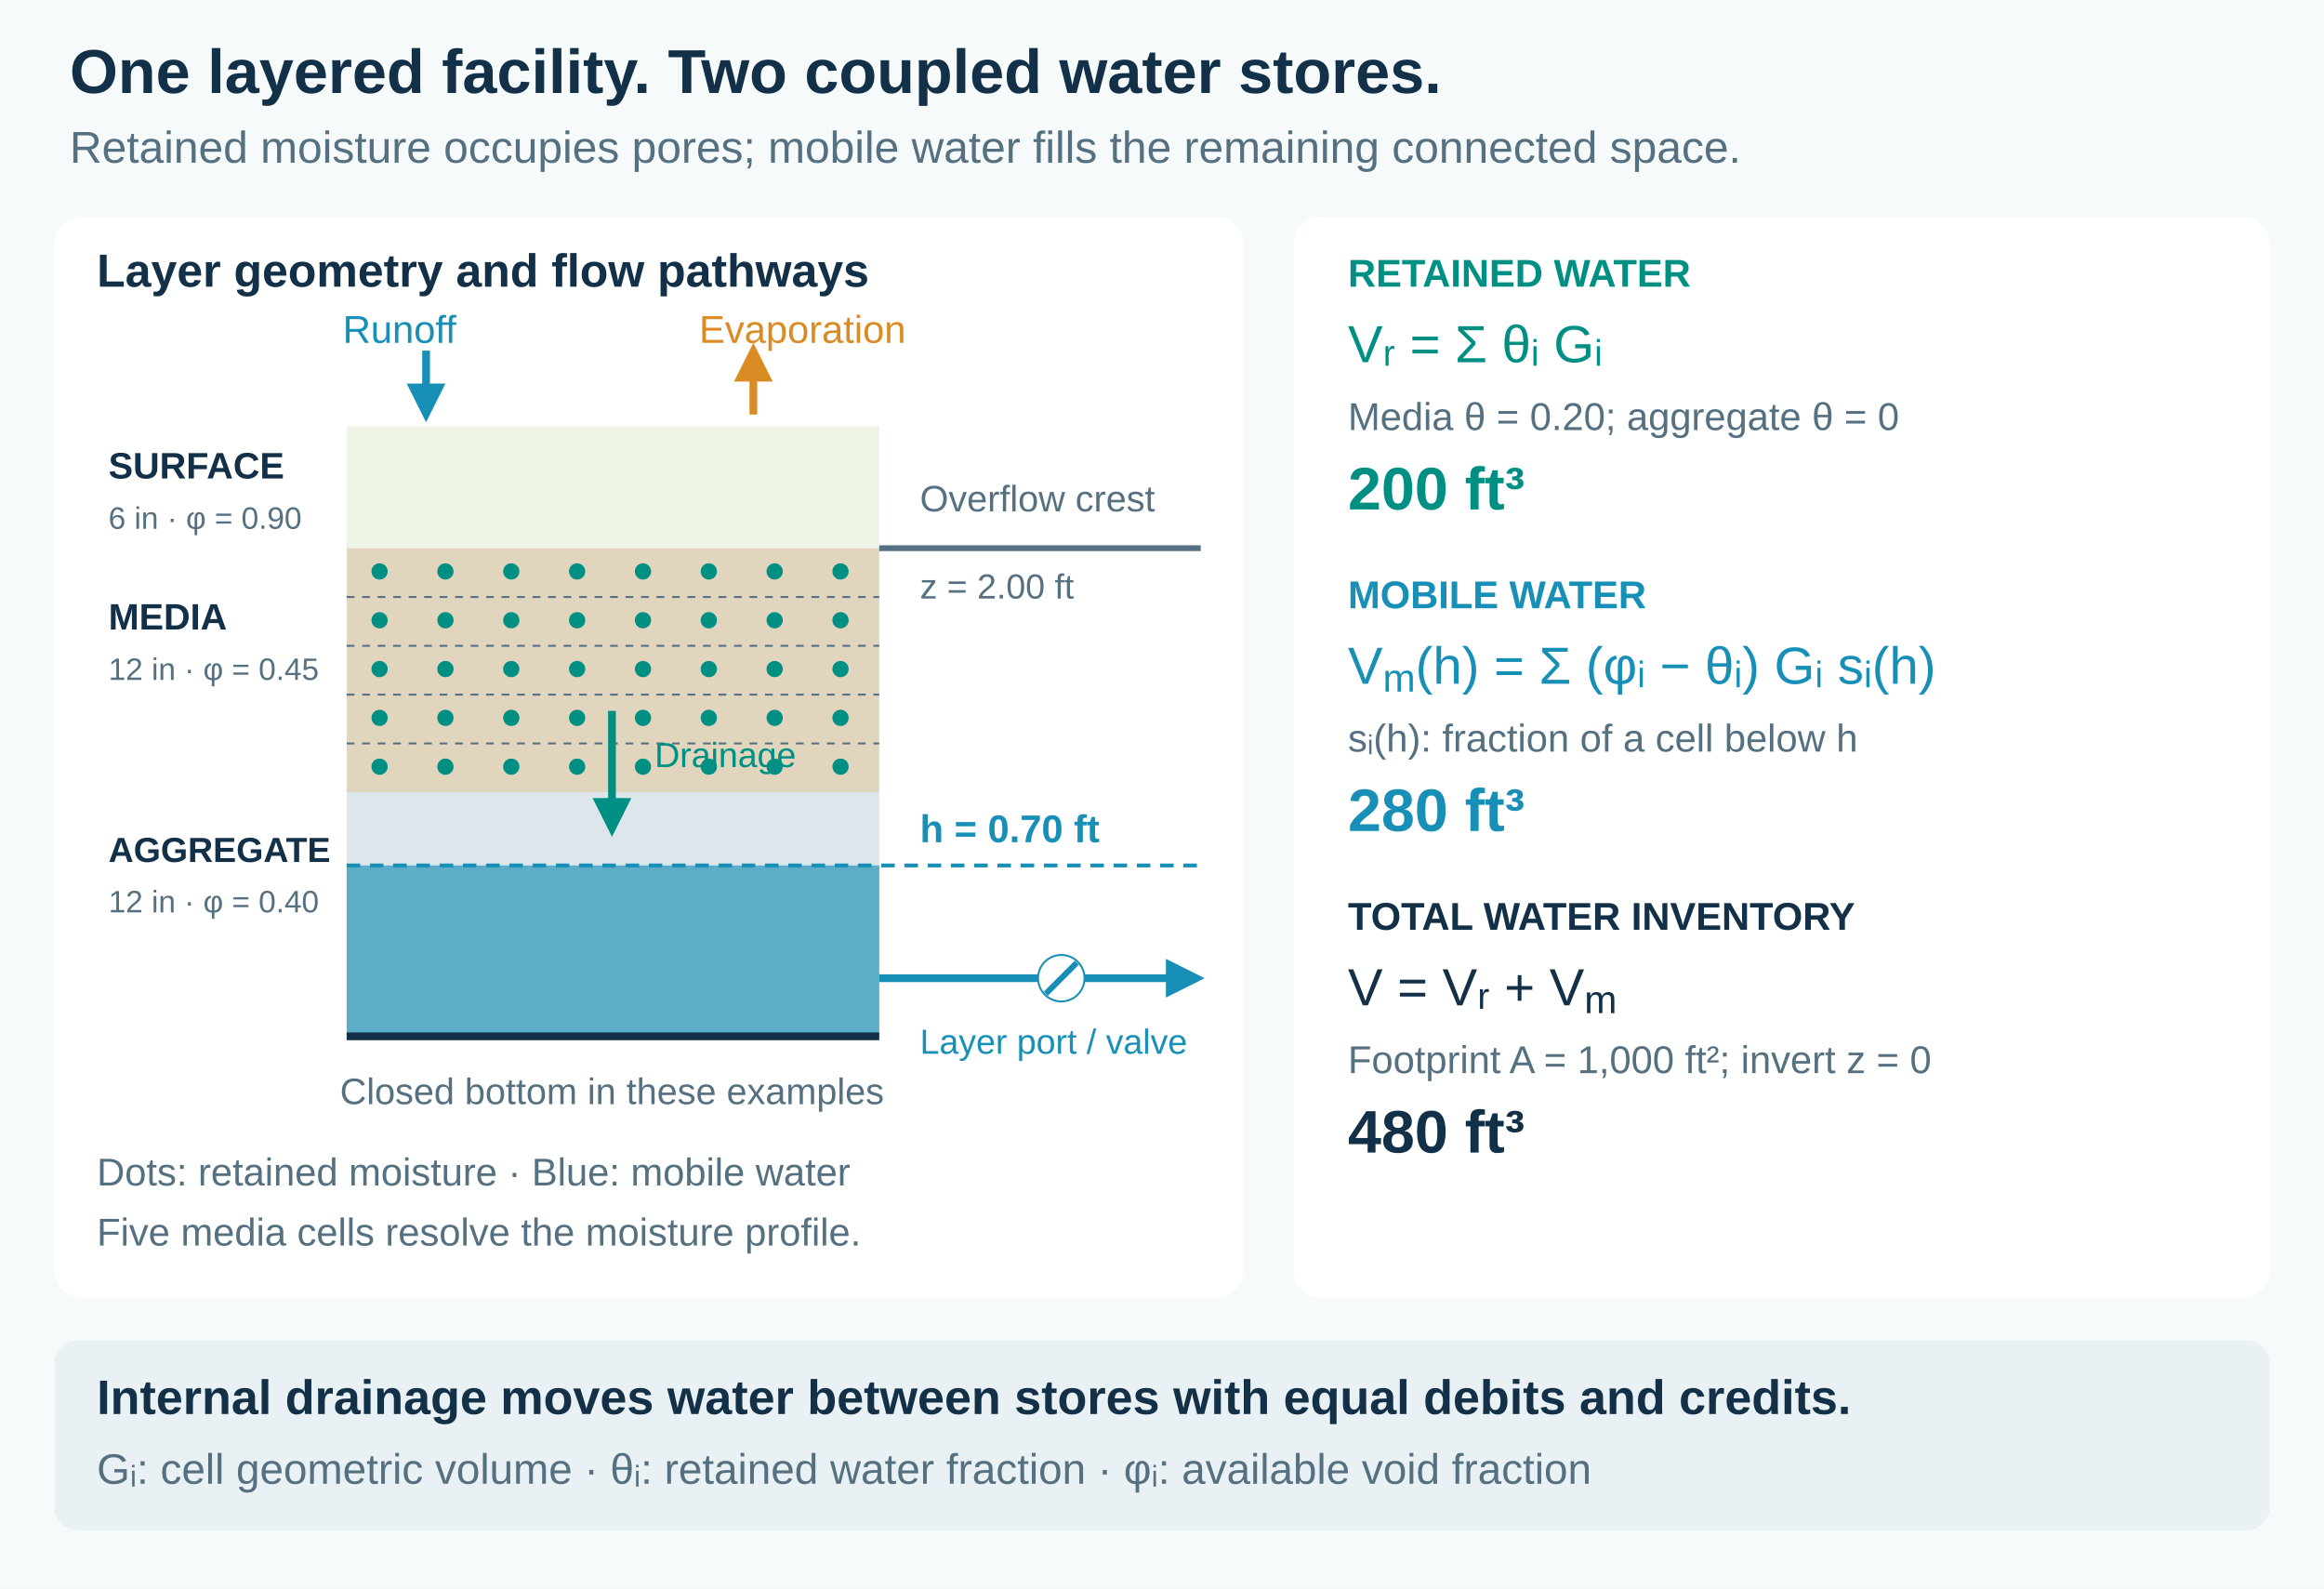
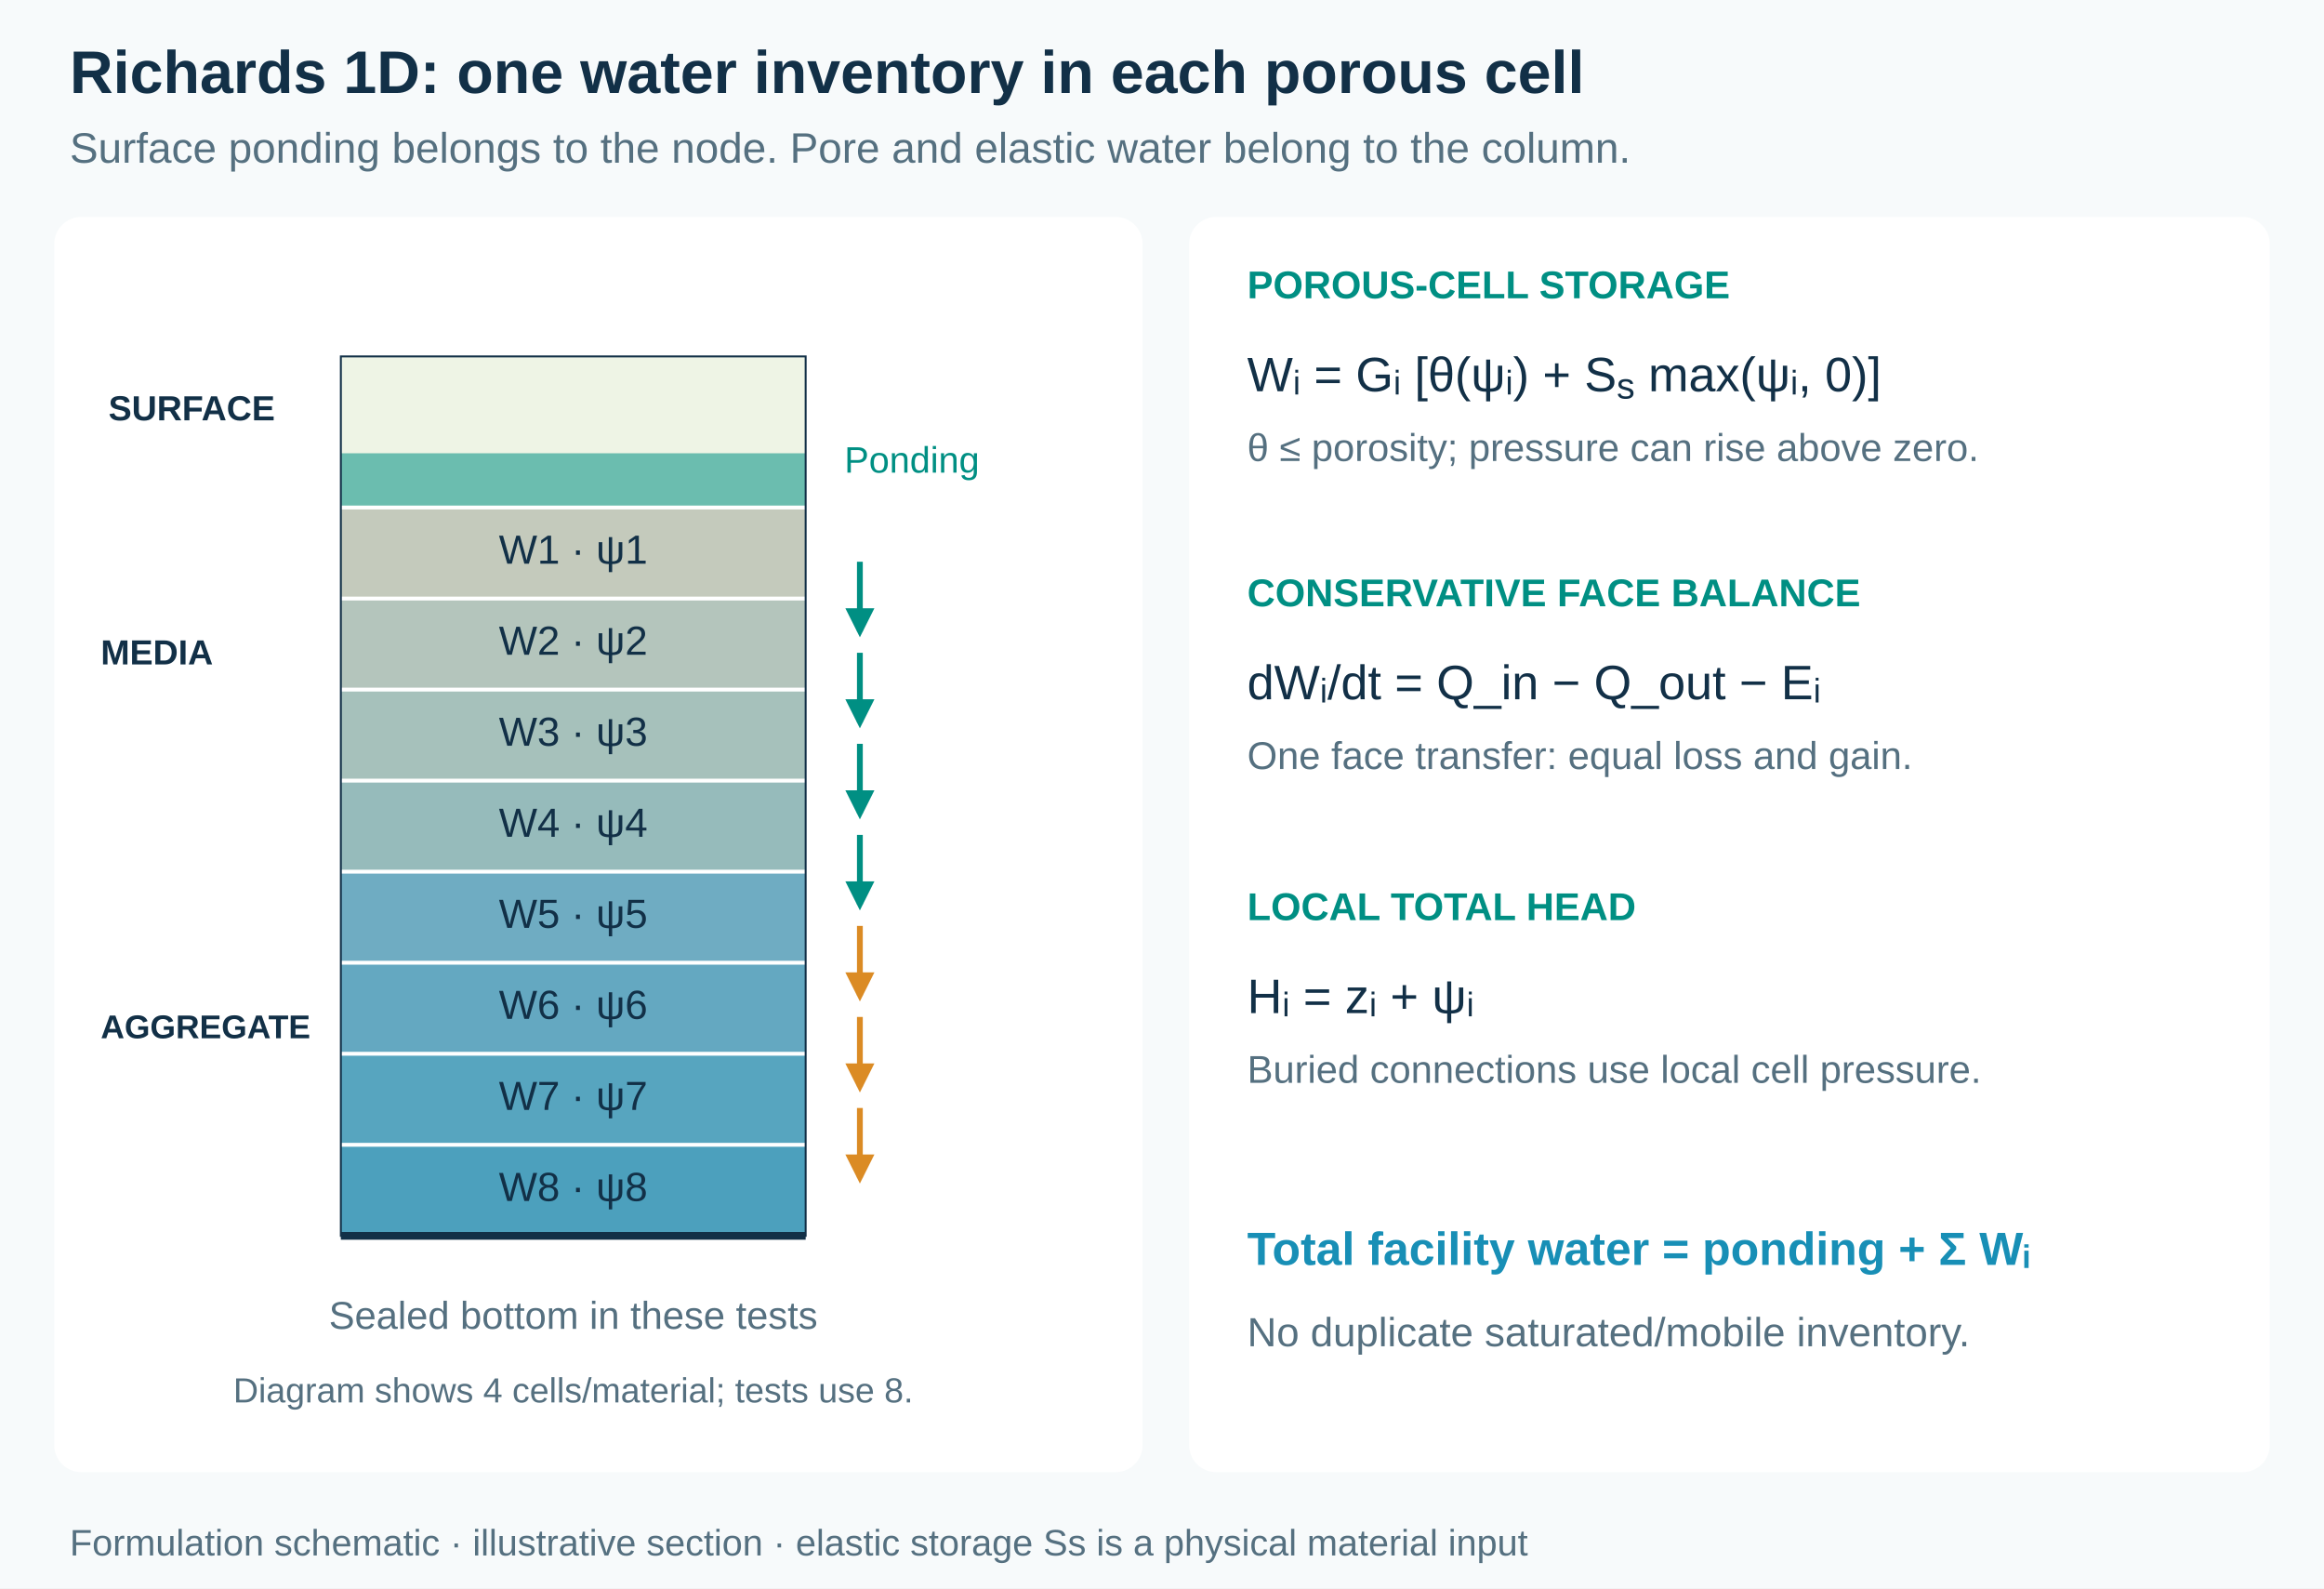
<svg xmlns="http://www.w3.org/2000/svg" width="1200" height="820" viewBox="0 0 1200 820" font-family="Arial, sans-serif">
  <defs>
    <marker id="arrow" viewBox="0 0 10 10" refX="8" refY="5" markerWidth="5" markerHeight="5" orient="auto-start-reverse">
      <path d="M0 0 L10 5 L0 10Z" fill="context-stroke" />
    </marker>
  </defs>
  <rect x="0" y="0" width="1200" height="820" rx="0" fill="#f7fafb" stroke="none" opacity="1" />
-   <text x="36" y="48" font-size="32" fill="#123047" font-weight="bold" text-anchor="start">One layered facility. Two coupled water stores.</text>
-   <text x="36" y="84" font-size="23" fill="#557080" font-weight="normal" text-anchor="start">Retained moisture occupies pores; mobile water fills the remaining connected space.</text>
-   <rect x="28" y="112" width="614" height="558" rx="14" fill="white" stroke="none" opacity="1" />
-   <rect x="668" y="112" width="504" height="558" rx="14" fill="white" stroke="none" opacity="1" />
-   <text x="50" y="148" font-size="24" fill="#123047" font-weight="bold" text-anchor="start">Layer geometry and flow pathways</text>
-   <rect x="179" y="220" width="275" height="63" rx="0" fill="#eef4e5" stroke="none" opacity="1" />
-   <rect x="179" y="283" width="275" height="126" rx="0" fill="#e2d5bd" stroke="none" opacity="1" />
-   <rect x="179" y="409" width="275" height="126" rx="0" fill="#dce6eb" stroke="none" opacity="1" />
-   <line x1="179" y1="308.2" x2="454" y2="308.2" stroke="#557080" stroke-width="1" stroke-dasharray="4 4" />
-   <line x1="179" y1="333.4" x2="454" y2="333.4" stroke="#557080" stroke-width="1" stroke-dasharray="4 4" />
-   <line x1="179" y1="358.6" x2="454" y2="358.6" stroke="#557080" stroke-width="1" stroke-dasharray="4 4" />
-   <line x1="179" y1="383.8" x2="454" y2="383.8" stroke="#557080" stroke-width="1" stroke-dasharray="4 4" />
-   <rect x="179" y="446.8" width="275" height="88.2" rx="0" fill="#188fb6" stroke="none" opacity="0.65" />
-   <circle cx="196" cy="295.0" r="4.2" fill="#008f83" stroke="none" />
-   <circle cx="230" cy="295.0" r="4.2" fill="#008f83" stroke="none" />
-   <circle cx="264" cy="295.0" r="4.2" fill="#008f83" stroke="none" />
-   <circle cx="298" cy="295.0" r="4.2" fill="#008f83" stroke="none" />
-   <circle cx="332" cy="295.0" r="4.2" fill="#008f83" stroke="none" />
-   <circle cx="366" cy="295.0" r="4.2" fill="#008f83" stroke="none" />
-   <circle cx="400" cy="295.0" r="4.2" fill="#008f83" stroke="none" />
-   <circle cx="434" cy="295.0" r="4.2" fill="#008f83" stroke="none" />
-   <circle cx="196" cy="320.2" r="4.2" fill="#008f83" stroke="none" />
-   <circle cx="230" cy="320.2" r="4.2" fill="#008f83" stroke="none" />
-   <circle cx="264" cy="320.2" r="4.2" fill="#008f83" stroke="none" />
-   <circle cx="298" cy="320.2" r="4.2" fill="#008f83" stroke="none" />
-   <circle cx="332" cy="320.2" r="4.2" fill="#008f83" stroke="none" />
-   <circle cx="366" cy="320.2" r="4.2" fill="#008f83" stroke="none" />
-   <circle cx="400" cy="320.2" r="4.2" fill="#008f83" stroke="none" />
-   <circle cx="434" cy="320.2" r="4.2" fill="#008f83" stroke="none" />
-   <circle cx="196" cy="345.4" r="4.2" fill="#008f83" stroke="none" />
-   <circle cx="230" cy="345.4" r="4.2" fill="#008f83" stroke="none" />
-   <circle cx="264" cy="345.4" r="4.2" fill="#008f83" stroke="none" />
-   <circle cx="298" cy="345.4" r="4.2" fill="#008f83" stroke="none" />
-   <circle cx="332" cy="345.4" r="4.2" fill="#008f83" stroke="none" />
-   <circle cx="366" cy="345.4" r="4.2" fill="#008f83" stroke="none" />
-   <circle cx="400" cy="345.4" r="4.2" fill="#008f83" stroke="none" />
-   <circle cx="434" cy="345.4" r="4.2" fill="#008f83" stroke="none" />
-   <circle cx="196" cy="370.6" r="4.2" fill="#008f83" stroke="none" />
-   <circle cx="230" cy="370.6" r="4.2" fill="#008f83" stroke="none" />
-   <circle cx="264" cy="370.6" r="4.2" fill="#008f83" stroke="none" />
-   <circle cx="298" cy="370.6" r="4.2" fill="#008f83" stroke="none" />
-   <circle cx="332" cy="370.6" r="4.2" fill="#008f83" stroke="none" />
-   <circle cx="366" cy="370.6" r="4.2" fill="#008f83" stroke="none" />
-   <circle cx="400" cy="370.6" r="4.2" fill="#008f83" stroke="none" />
-   <circle cx="434" cy="370.6" r="4.2" fill="#008f83" stroke="none" />
-   <circle cx="196" cy="395.8" r="4.2" fill="#008f83" stroke="none" />
-   <circle cx="230" cy="395.8" r="4.2" fill="#008f83" stroke="none" />
-   <circle cx="264" cy="395.8" r="4.2" fill="#008f83" stroke="none" />
-   <circle cx="298" cy="395.8" r="4.2" fill="#008f83" stroke="none" />
-   <circle cx="332" cy="395.8" r="4.2" fill="#008f83" stroke="none" />
-   <circle cx="366" cy="395.8" r="4.2" fill="#008f83" stroke="none" />
-   <circle cx="400" cy="395.8" r="4.2" fill="#008f83" stroke="none" />
-   <circle cx="434" cy="395.8" r="4.2" fill="#008f83" stroke="none" />
-   <text x="56" y="247" font-size="19" fill="#123047" font-weight="bold" text-anchor="start">SURFACE</text>
-   <text x="56" y="273" font-size="16" fill="#557080" font-weight="normal" text-anchor="start">6 in · φ = 0.90</text>
-   <text x="56" y="325" font-size="19" fill="#123047" font-weight="bold" text-anchor="start">MEDIA</text>
-   <text x="56" y="351" font-size="16" fill="#557080" font-weight="normal" text-anchor="start">12 in · φ = 0.45</text>
-   <text x="56" y="445" font-size="18" fill="#123047" font-weight="bold" text-anchor="start">AGGREGATE</text>
-   <text x="56" y="471" font-size="16" fill="#557080" font-weight="normal" text-anchor="start">12 in · φ = 0.40</text>
-   <line x1="179" y1="446.8" x2="618" y2="446.8" stroke="#188fb6" stroke-width="2" stroke-dasharray="7 5" />
-   <text x="475" y="434.8" font-size="20" fill="#188fb6" font-weight="bold" text-anchor="start">h = 0.70 ft</text>
-   <line x1="220" y1="181" x2="220" y2="214" stroke="#188fb6" stroke-width="4" marker-end="url(#arrow)" />
-   <text x="177" y="177" font-size="20" fill="#188fb6" font-weight="normal" text-anchor="start">Runoff</text>
-   <line x1="389" y1="214" x2="389" y2="181" stroke="#db8b24" stroke-width="4" marker-end="url(#arrow)" />
-   <text x="361" y="177" font-size="20" fill="#db8b24" font-weight="normal" text-anchor="start">Evaporation</text>
-   <line x1="454" y1="283" x2="620" y2="283" stroke="#557080" stroke-width="3" />
-   <text x="475" y="264" font-size="19" fill="#557080" font-weight="normal" text-anchor="start">Overflow crest</text>
-   <text x="475" y="309" font-size="18" fill="#557080" font-weight="normal" text-anchor="start">z = 2.00 ft</text>
-   <line x1="316" y1="367" x2="316" y2="428" stroke="#008f83" stroke-width="4" marker-end="url(#arrow)" />
-   <text x="338" y="396" font-size="18" fill="#008f83" font-weight="normal" text-anchor="start">Drainage</text>
-   <line x1="454" y1="505" x2="618" y2="505" stroke="#188fb6" stroke-width="4" marker-end="url(#arrow)" />
-   <circle cx="548" cy="505" r="12" fill="white" stroke="#188fb6" />
-   <line x1="540" y1="513" x2="556" y2="497" stroke="#188fb6" stroke-width="3" />
-   <text x="475" y="544" font-size="18" fill="#188fb6" font-weight="normal" text-anchor="start">Layer port / valve</text>
-   <line x1="179" y1="535" x2="454" y2="535" stroke="#123047" stroke-width="4" />
-   <text x="316" y="570" font-size="19" fill="#557080" font-weight="normal" text-anchor="middle">Closed bottom in these examples</text>
-   <text x="50" y="612" font-size="20" fill="#557080" font-weight="normal" text-anchor="start">Dots: retained moisture · Blue: mobile water</text>
-   <text x="50" y="643" font-size="20" fill="#557080" font-weight="normal" text-anchor="start">Five media cells resolve the moisture profile.</text>
-   <text x="696" y="148" font-size="20" fill="#008f83" font-weight="bold" text-anchor="start">RETAINED WATER</text>
-   <text x="696" y="187" font-size="27" fill="#008f83" font-weight="normal" text-anchor="start">Vᵣ = Σ θᵢ Gᵢ</text>
-   <text x="696" y="222" font-size="20" fill="#557080" font-weight="normal" text-anchor="start">Media θ = 0.20; aggregate θ = 0</text>
-   <text x="696" y="263" font-size="31" fill="#008f83" font-weight="bold" text-anchor="start">200 ft³</text>
-   <text x="696" y="314" font-size="20" fill="#188fb6" font-weight="bold" text-anchor="start">MOBILE WATER</text>
-   <text x="696" y="353" font-size="27" fill="#188fb6" font-weight="normal" text-anchor="start">V<tspan baseline-shift="sub" font-size="75%">m</tspan>(h) = Σ (φᵢ − θᵢ) Gᵢ sᵢ(h)</text>
-   <text x="696" y="388" font-size="20" fill="#557080" font-weight="normal" text-anchor="start">sᵢ(h): fraction of a cell below h</text>
-   <text x="696" y="429" font-size="31" fill="#188fb6" font-weight="bold" text-anchor="start">280 ft³</text>
-   <text x="696" y="480" font-size="20" fill="#123047" font-weight="bold" text-anchor="start">TOTAL WATER INVENTORY</text>
-   <text x="696" y="519" font-size="27" fill="#123047" font-weight="normal" text-anchor="start">V = Vᵣ + V<tspan baseline-shift="sub" font-size="75%">m</tspan>
-   </text>
-   <text x="696" y="554" font-size="20" fill="#557080" font-weight="normal" text-anchor="start">Footprint A = 1,000 ft²; invert z = 0</text>
-   <text x="696" y="595" font-size="31" fill="#123047" font-weight="bold" text-anchor="start">480 ft³</text>
-   <rect x="28" y="692" width="1144" height="98" rx="12" fill="#eaf1f4" stroke="none" opacity="1" />
-   <text x="50" y="730" font-size="25" fill="#123047" font-weight="bold" text-anchor="start">Internal drainage moves water between stores with equal debits and credits.</text>
-   <text x="50" y="766" font-size="22" fill="#557080" font-weight="normal" text-anchor="start">Gᵢ: cell geometric volume · θᵢ: retained water fraction · φᵢ: available void fraction</text>
+   <text x="36" y="48" font-size="31" fill="#123047" font-weight="bold" text-anchor="start">Richards 1D: one water inventory in each porous cell</text>
+   <text x="36" y="84" font-size="22" fill="#557080" font-weight="normal" text-anchor="start">Surface ponding belongs to the node. Pore and elastic water belong to the column.</text>
+   <rect x="28" y="112" width="562" height="648" rx="14" fill="white" stroke="none" opacity="1" />
+   <rect x="614" y="112" width="558" height="648" rx="14" fill="white" stroke="none" opacity="1" />
+   <rect x="176" y="184" width="240" height="78" rx="0" fill="#eef4e5" stroke="none" opacity="1" />
+   <text x="56" y="217" font-size="18" fill="#123047" font-weight="bold" text-anchor="start">SURFACE</text>
+   <rect x="176" y="234" width="240" height="28" rx="0" fill="#008f83" stroke="none" opacity="0.55" />
+   <text x="436" y="244" font-size="19" fill="#008f83" font-weight="normal" text-anchor="start">Ponding</text>
+   <rect x="176" y="262" width="240" height="47" rx="0" fill="#e2d5bd" stroke="none" opacity="1" />
+   <rect x="176" y="262" width="240" height="47" rx="0" fill="#188fb6" stroke="none" opacity="0.15" />
+   <line x1="176" y1="262" x2="416" y2="262" stroke="white" stroke-width="2" />
+   <text x="296.0" y="291" font-size="21" fill="#123047" font-weight="normal" text-anchor="middle">W1  ·  ψ1</text>
+   <line x1="444" y1="290" x2="444" y2="326" stroke="#008f83" stroke-width="3" marker-end="url(#arrow)" />
+   <rect x="176" y="309" width="240" height="47" rx="0" fill="#e2d5bd" stroke="none" opacity="1" />
+   <rect x="176" y="309" width="240" height="47" rx="0" fill="#188fb6" stroke="none" opacity="0.225" />
+   <line x1="176" y1="309" x2="416" y2="309" stroke="white" stroke-width="2" />
+   <text x="296.0" y="338" font-size="21" fill="#123047" font-weight="normal" text-anchor="middle">W2  ·  ψ2</text>
+   <line x1="444" y1="337" x2="444" y2="373" stroke="#008f83" stroke-width="3" marker-end="url(#arrow)" />
+   <rect x="176" y="356" width="240" height="47" rx="0" fill="#e2d5bd" stroke="none" opacity="1" />
+   <rect x="176" y="356" width="240" height="47" rx="0" fill="#188fb6" stroke="none" opacity="0.3" />
+   <line x1="176" y1="356" x2="416" y2="356" stroke="white" stroke-width="2" />
+   <text x="296.0" y="385" font-size="21" fill="#123047" font-weight="normal" text-anchor="middle">W3  ·  ψ3</text>
+   <line x1="444" y1="384" x2="444" y2="420" stroke="#008f83" stroke-width="3" marker-end="url(#arrow)" />
+   <rect x="176" y="403" width="240" height="47" rx="0" fill="#e2d5bd" stroke="none" opacity="1" />
+   <rect x="176" y="403" width="240" height="47" rx="0" fill="#188fb6" stroke="none" opacity="0.375" />
+   <line x1="176" y1="403" x2="416" y2="403" stroke="white" stroke-width="2" />
+   <text x="296.0" y="432" font-size="21" fill="#123047" font-weight="normal" text-anchor="middle">W4  ·  ψ4</text>
+   <line x1="444" y1="431" x2="444" y2="467" stroke="#008f83" stroke-width="3" marker-end="url(#arrow)" />
+   <rect x="176" y="450" width="240" height="47" rx="0" fill="#b7c5cc" stroke="none" opacity="1" />
+   <rect x="176" y="450" width="240" height="47" rx="0" fill="#188fb6" stroke="none" opacity="0.45" />
+   <line x1="176" y1="450" x2="416" y2="450" stroke="white" stroke-width="2" />
+   <text x="296.0" y="479" font-size="21" fill="#123047" font-weight="normal" text-anchor="middle">W5  ·  ψ5</text>
+   <line x1="444" y1="478" x2="444" y2="514" stroke="#db8b24" stroke-width="3" marker-end="url(#arrow)" />
+   <rect x="176" y="497" width="240" height="47" rx="0" fill="#b7c5cc" stroke="none" opacity="1" />
+   <rect x="176" y="497" width="240" height="47" rx="0" fill="#188fb6" stroke="none" opacity="0.525" />
+   <line x1="176" y1="497" x2="416" y2="497" stroke="white" stroke-width="2" />
+   <text x="296.0" y="526" font-size="21" fill="#123047" font-weight="normal" text-anchor="middle">W6  ·  ψ6</text>
+   <line x1="444" y1="525" x2="444" y2="561" stroke="#db8b24" stroke-width="3" marker-end="url(#arrow)" />
+   <rect x="176" y="544" width="240" height="47" rx="0" fill="#b7c5cc" stroke="none" opacity="1" />
+   <rect x="176" y="544" width="240" height="47" rx="0" fill="#188fb6" stroke="none" opacity="0.6" />
+   <line x1="176" y1="544" x2="416" y2="544" stroke="white" stroke-width="2" />
+   <text x="296.0" y="573" font-size="21" fill="#123047" font-weight="normal" text-anchor="middle">W7  ·  ψ7</text>
+   <line x1="444" y1="572" x2="444" y2="608" stroke="#db8b24" stroke-width="3" marker-end="url(#arrow)" />
+   <rect x="176" y="591" width="240" height="47" rx="0" fill="#b7c5cc" stroke="none" opacity="1" />
+   <rect x="176" y="591" width="240" height="47" rx="0" fill="#188fb6" stroke="none" opacity="0.675" />
+   <line x1="176" y1="591" x2="416" y2="591" stroke="white" stroke-width="2" />
+   <text x="296.0" y="620" font-size="21" fill="#123047" font-weight="normal" text-anchor="middle">W8  ·  ψ8</text>
+   <rect x="176" y="184" width="240" height="454" rx="0" fill="none" stroke="#123047" opacity="1" />
+   <text x="52" y="343" font-size="18" fill="#123047" font-weight="bold" text-anchor="start">MEDIA</text>
+   <text x="52" y="536" font-size="17" fill="#123047" font-weight="bold" text-anchor="start">AGGREGATE</text>
+   <line x1="176" y1="638" x2="416" y2="638" stroke="#123047" stroke-width="4" />
+   <text x="296" y="686" font-size="20" fill="#557080" font-weight="normal" text-anchor="middle">Sealed bottom in these tests</text>
+   <text x="296" y="724" font-size="18" fill="#557080" font-weight="normal" text-anchor="middle">Diagram shows 4 cells/material; tests use 8.</text>
+   <text x="644" y="154" font-size="20" fill="#008f83" font-weight="bold" text-anchor="start">POROUS-CELL STORAGE</text>
+   <text x="644" y="202" font-size="25" fill="#123047" font-weight="normal" text-anchor="start">Wᵢ = Gᵢ [θ(ψᵢ) + S<tspan baseline-shift="sub" font-size="75%">s</tspan> max(ψᵢ, 0)]</text>
+   <text x="644" y="238" font-size="20" fill="#557080" font-weight="normal" text-anchor="start">θ ≤ porosity; pressure can rise above zero.</text>
+   <text x="644" y="313" font-size="20" fill="#008f83" font-weight="bold" text-anchor="start">CONSERVATIVE FACE BALANCE</text>
+   <text x="644" y="361" font-size="25" fill="#123047" font-weight="normal" text-anchor="start">dWᵢ/dt = Q_in − Q_out − Eᵢ</text>
+   <text x="644" y="397" font-size="20" fill="#557080" font-weight="normal" text-anchor="start">One face transfer: equal loss and gain.</text>
+   <text x="644" y="475" font-size="20" fill="#008f83" font-weight="bold" text-anchor="start">LOCAL TOTAL HEAD</text>
+   <text x="644" y="523" font-size="25" fill="#123047" font-weight="normal" text-anchor="start">Hᵢ = zᵢ + ψᵢ</text>
+   <text x="644" y="559" font-size="20" fill="#557080" font-weight="normal" text-anchor="start">Buried connections use local cell pressure.</text>
+   <text x="644" y="653" font-size="24" fill="#188fb6" font-weight="bold" text-anchor="start">Total facility water = ponding + Σ Wᵢ</text>
+   <text x="644" y="695" font-size="21" fill="#557080" font-weight="normal" text-anchor="start">No duplicate saturated/mobile inventory.</text>
+   <text x="36" y="803" font-size="19" fill="#557080" font-weight="normal" text-anchor="start">Formulation schematic · illustrative section · elastic storage Ss is a physical material input</text>
</svg>
